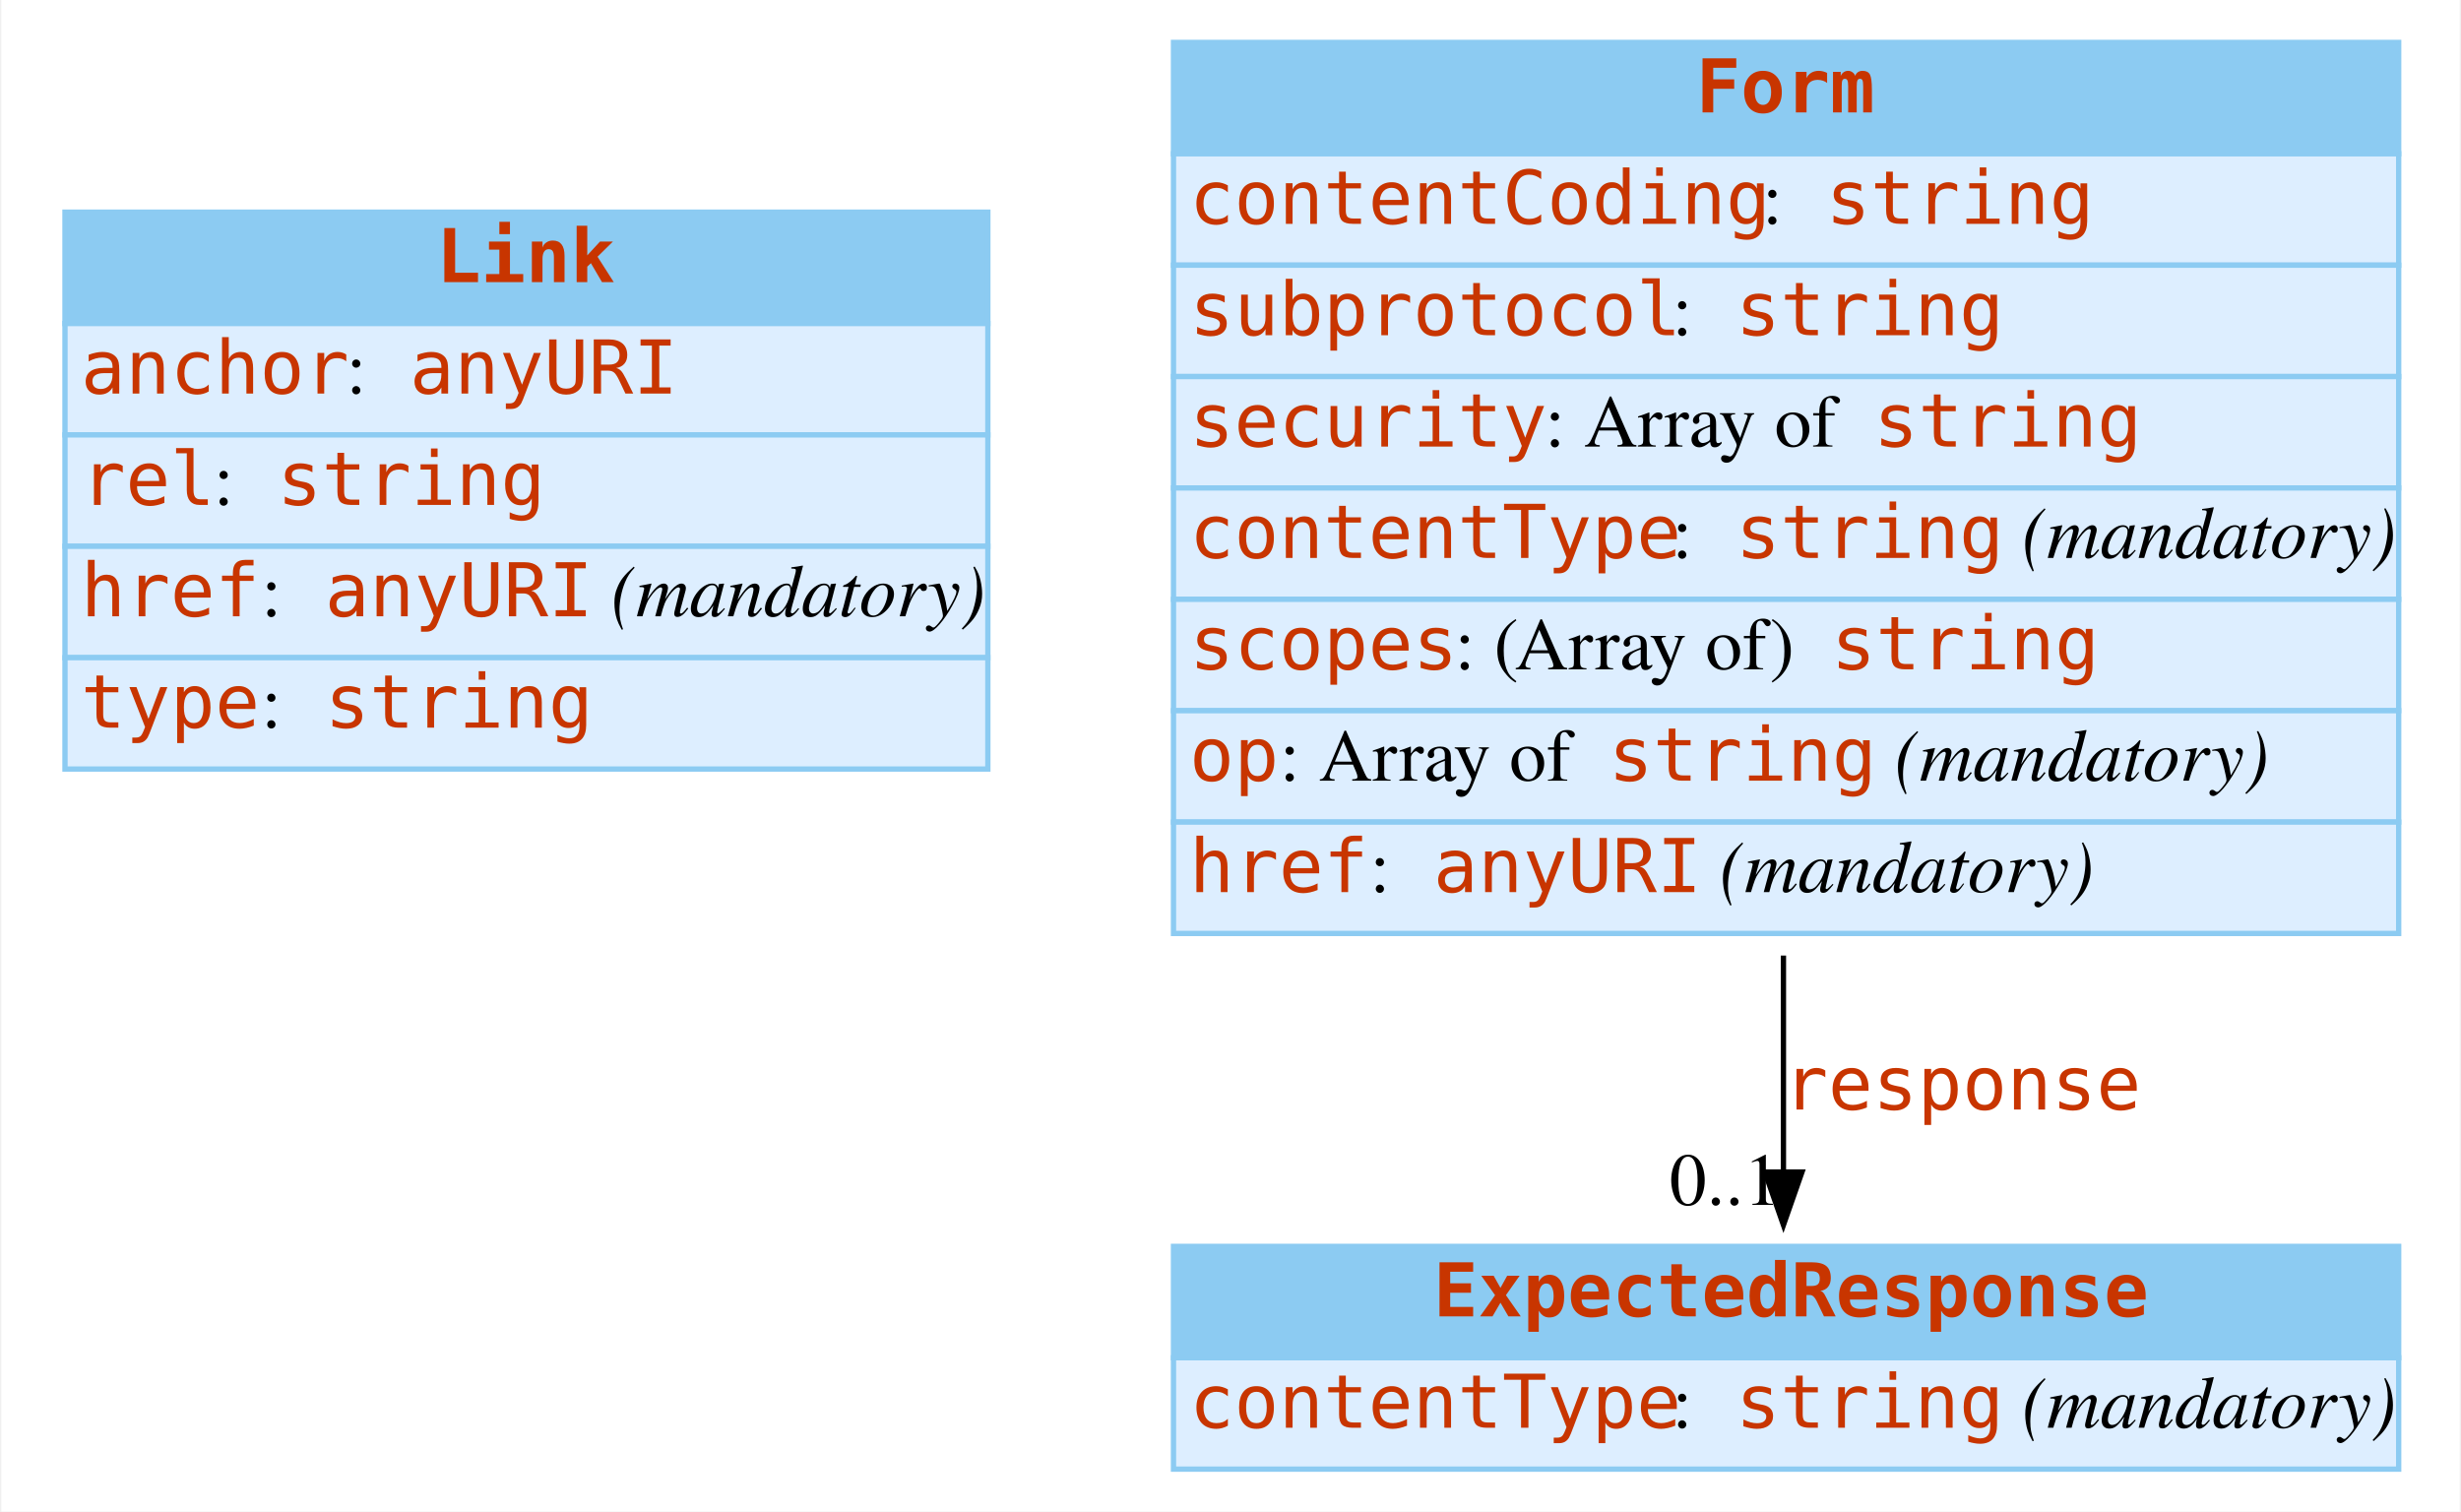
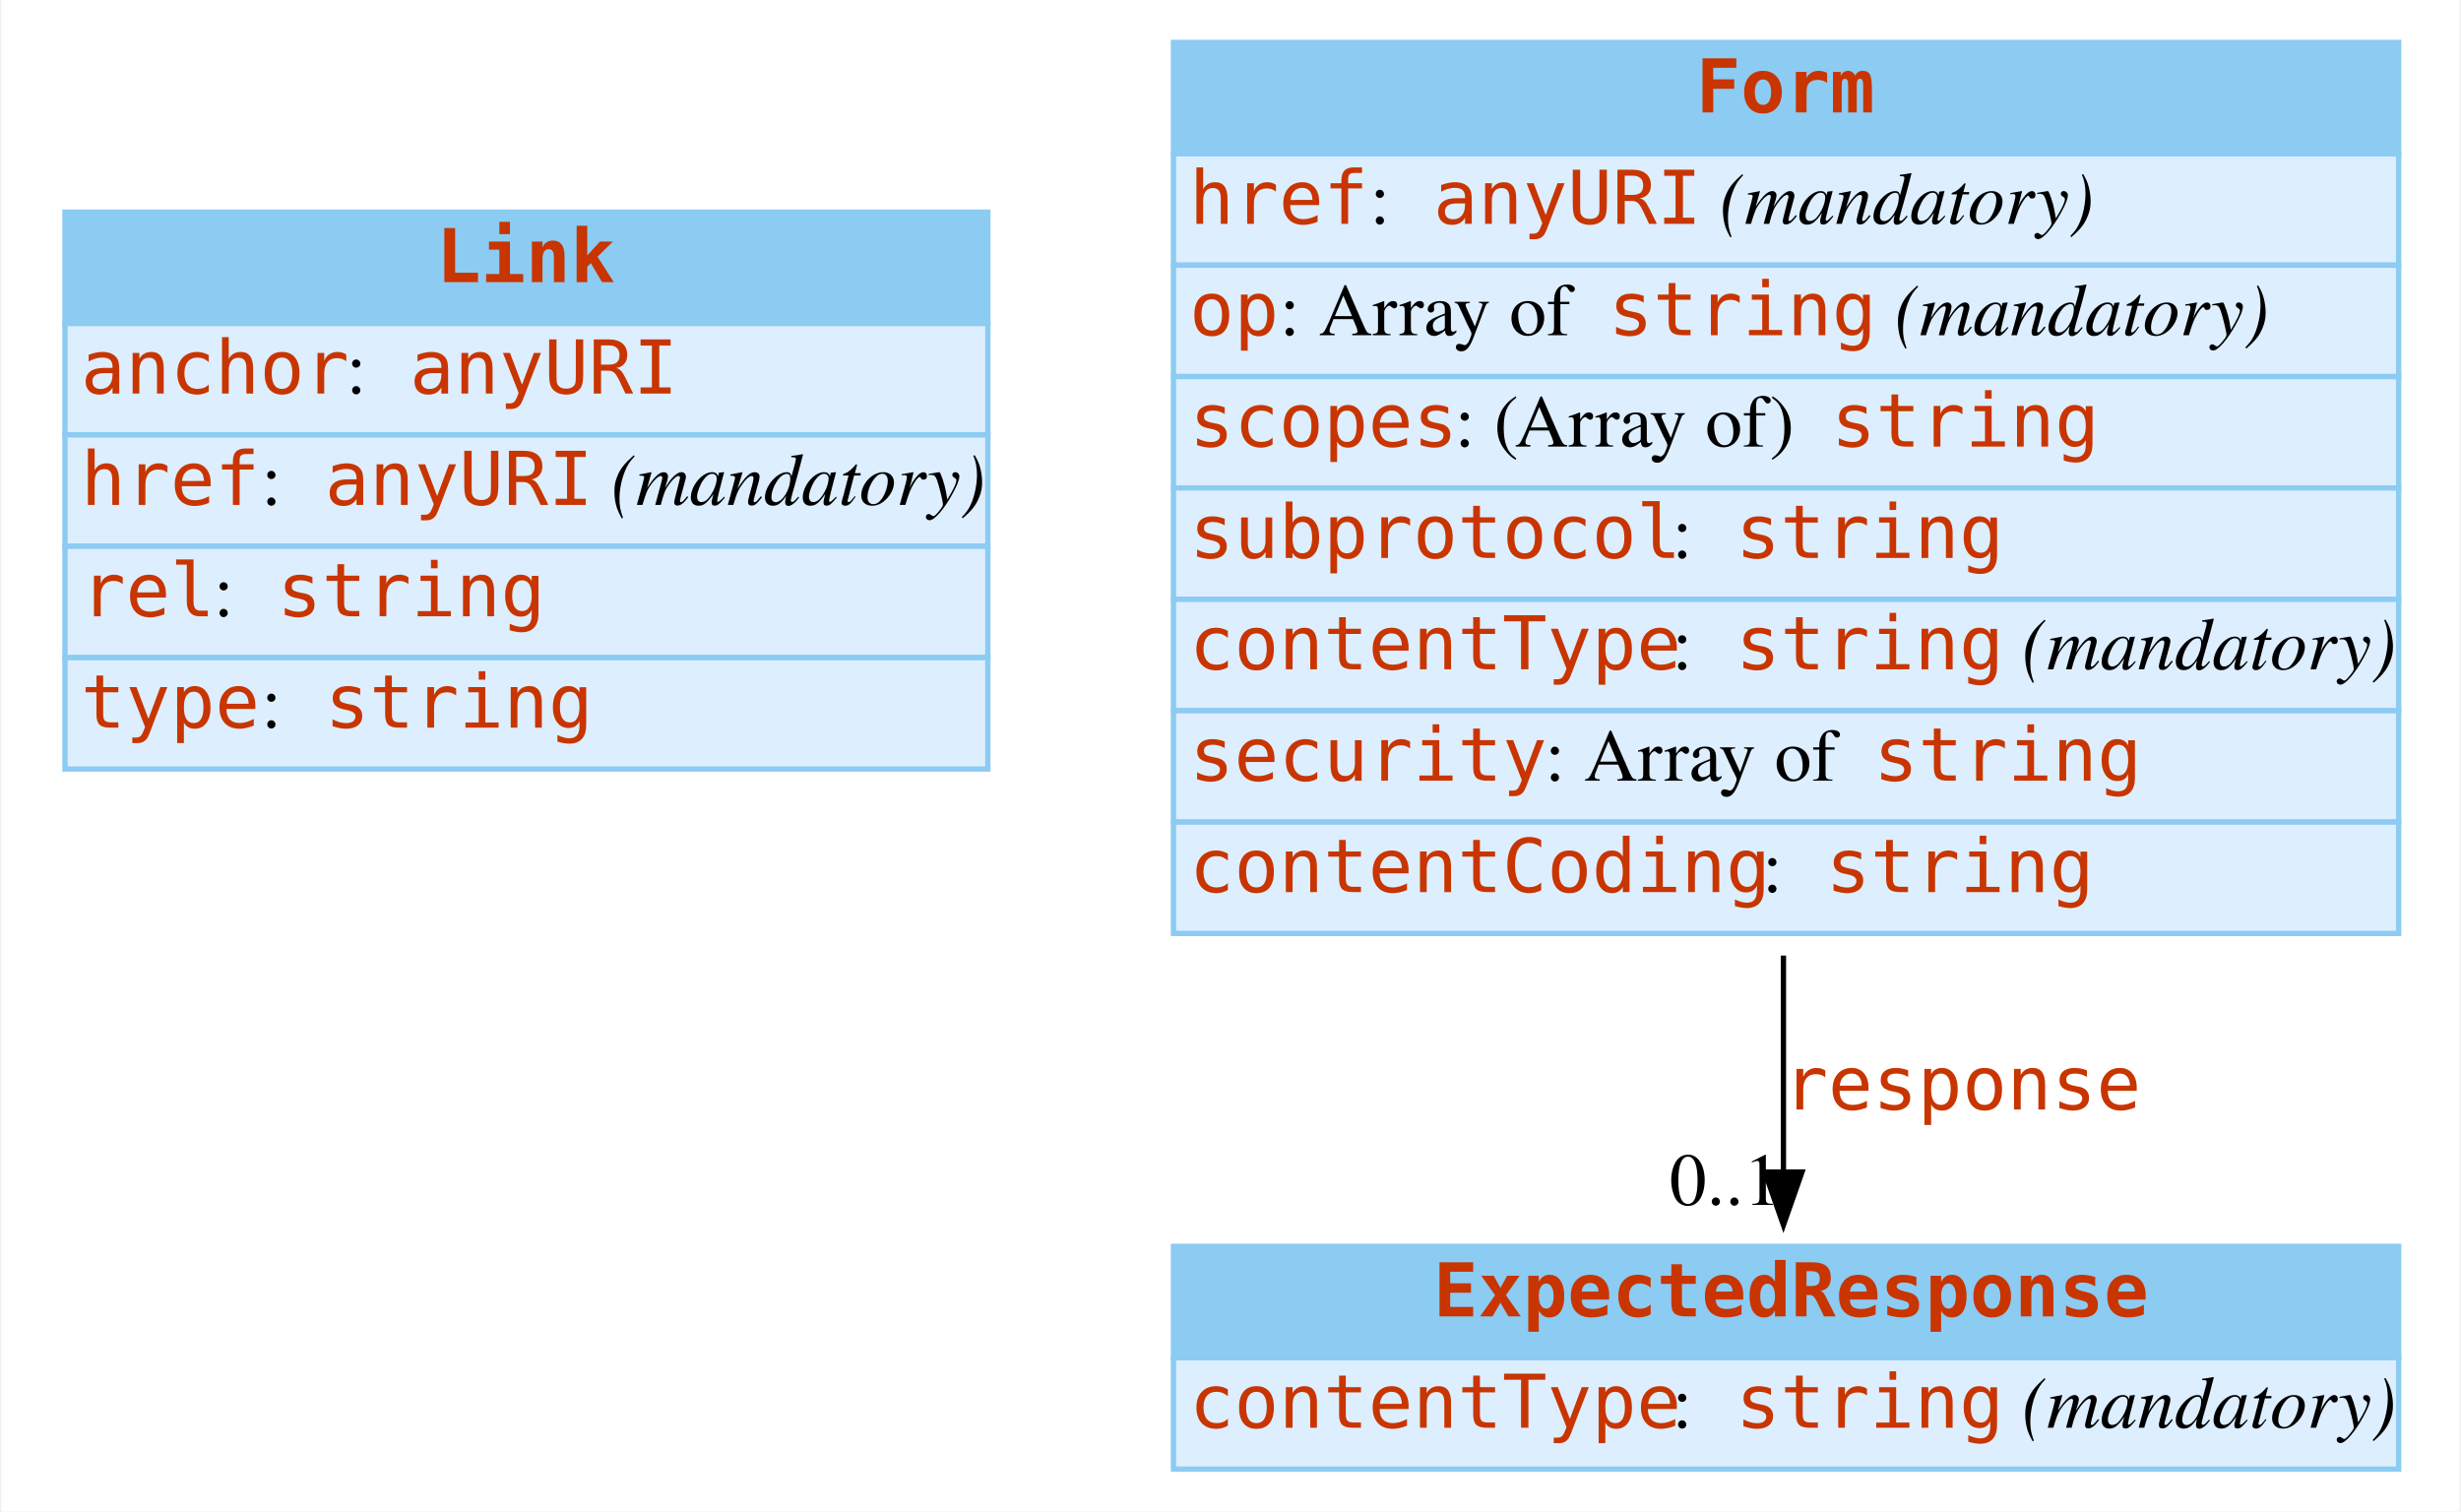
<svg xmlns="http://www.w3.org/2000/svg" width="464pt" height="285pt" viewBox="0.00 0.00 463.50 285.00">
  <g id="graph0" class="graph" transform="scale(1 1) rotate(0) translate(4 281)">
    <polygon fill="white" stroke="none" points="-4,4 -4,-281 459.5,-281 459.5,4 -4,4" />
    <g id="node1" class="node">
      <polygon fill="#8ccbf2" stroke="none" points="8,-220 8,-241 182,-241 182,-220 8,-220" />
      <polygon fill="none" stroke="#8ccbf2" points="8,-220 8,-241 182,-241 182,-220 8,-220" />
      <text text-anchor="start" x="78" y="-227.8" font-family="mono" font-weight="bold" font-size="14.00" fill="#c83500">Link</text>
      <polygon fill="#ddeeff" stroke="none" points="8,-199 8,-220 182,-220 182,-199 8,-199" />
      <polygon fill="none" stroke="#8ccbf2" points="8,-199 8,-220 182,-220 182,-199 8,-199" />
      <text text-anchor="start" x="11" y="-206.8" font-family="mono" font-size="14.00" fill="#c83500">anchor</text>
      <text text-anchor="start" x="61" y="-206.8" font-family="Times,serif" font-size="14.00"> : </text>
      <text text-anchor="start" x="73" y="-206.8" font-family="mono" font-size="14.00" fill="#c83500">anyURI</text>
      <polygon fill="#ddeeff" stroke="none" points="8,-178 8,-199 182,-199 182,-178 8,-178" />
      <polygon fill="none" stroke="#8ccbf2" points="8,-178 8,-199 182,-199 182,-178 8,-178" />
-       <text text-anchor="start" x="11" y="-185.8" font-family="mono" font-size="14.00" fill="#c83500">rel</text>
-       <text text-anchor="start" x="36" y="-185.8" font-family="Times,serif" font-size="14.00"> : </text>
-       <text text-anchor="start" x="48" y="-185.8" font-family="mono" font-size="14.00" fill="#c83500">string</text>
+       <text text-anchor="start" x="11" y="-185.8" font-family="mono" font-size="14.00" fill="#c83500">href</text>
+       <text text-anchor="start" x="45" y="-185.8" font-family="Times,serif" font-size="14.00"> : </text>
+       <text text-anchor="start" x="57" y="-185.8" font-family="mono" font-size="14.00" fill="#c83500">anyURI</text>
+       <text text-anchor="start" x="107" y="-185.8" font-family="Times,serif" font-size="14.00"> </text>
+       <text text-anchor="start" x="111" y="-185.8" font-family="Times,serif" font-style="italic" font-size="14.00">(mandatory)</text>
      <polygon fill="#ddeeff" stroke="none" points="8,-157 8,-178 182,-178 182,-157 8,-157" />
      <polygon fill="none" stroke="#8ccbf2" points="8,-157 8,-178 182,-178 182,-157 8,-157" />
-       <text text-anchor="start" x="11" y="-164.8" font-family="mono" font-size="14.00" fill="#c83500">href</text>
-       <text text-anchor="start" x="45" y="-164.8" font-family="Times,serif" font-size="14.00"> : </text>
-       <text text-anchor="start" x="57" y="-164.8" font-family="mono" font-size="14.00" fill="#c83500">anyURI</text>
-       <text text-anchor="start" x="107" y="-164.8" font-family="Times,serif" font-size="14.00"> </text>
-       <text text-anchor="start" x="111" y="-164.8" font-family="Times,serif" font-style="italic" font-size="14.00">(mandatory)</text>
+       <text text-anchor="start" x="11" y="-164.8" font-family="mono" font-size="14.00" fill="#c83500">rel</text>
+       <text text-anchor="start" x="36" y="-164.8" font-family="Times,serif" font-size="14.00"> : </text>
+       <text text-anchor="start" x="48" y="-164.8" font-family="mono" font-size="14.00" fill="#c83500">string</text>
      <polygon fill="#ddeeff" stroke="none" points="8,-136 8,-157 182,-157 182,-136 8,-136" />
      <polygon fill="none" stroke="#8ccbf2" points="8,-136 8,-157 182,-157 182,-136 8,-136" />
      <text text-anchor="start" x="11" y="-143.8" font-family="mono" font-size="14.00" fill="#c83500">type</text>
      <text text-anchor="start" x="45" y="-143.8" font-family="Times,serif" font-size="14.00"> : </text>
      <text text-anchor="start" x="57" y="-143.8" font-family="mono" font-size="14.00" fill="#c83500">string</text>
    </g>
    <g id="node2" class="node">
      <polygon fill="#8ccbf2" stroke="none" points="217,-252 217,-273 448,-273 448,-252 217,-252" />
      <polygon fill="none" stroke="#8ccbf2" points="217,-252 217,-273 448,-273 448,-252 217,-252" />
      <text text-anchor="start" x="315.5" y="-259.8" font-family="mono" font-weight="bold" font-size="14.00" fill="#c83500">Form</text>
      <polygon fill="#ddeeff" stroke="none" points="217,-231 217,-252 448,-252 448,-231 217,-231" />
      <polygon fill="none" stroke="#8ccbf2" points="217,-231 217,-252 448,-252 448,-231 217,-231" />
-       <text text-anchor="start" x="220" y="-238.8" font-family="mono" font-size="14.00" fill="#c83500">contentCoding</text>
-       <text text-anchor="start" x="328" y="-238.8" font-family="Times,serif" font-size="14.00"> : </text>
-       <text text-anchor="start" x="340" y="-238.8" font-family="mono" font-size="14.00" fill="#c83500">string</text>
+       <text text-anchor="start" x="220" y="-238.8" font-family="mono" font-size="14.00" fill="#c83500">href</text>
+       <text text-anchor="start" x="254" y="-238.8" font-family="Times,serif" font-size="14.00"> : </text>
+       <text text-anchor="start" x="266" y="-238.8" font-family="mono" font-size="14.00" fill="#c83500">anyURI</text>
+       <text text-anchor="start" x="316" y="-238.8" font-family="Times,serif" font-size="14.00"> </text>
+       <text text-anchor="start" x="320" y="-238.8" font-family="Times,serif" font-style="italic" font-size="14.00">(mandatory)</text>
      <polygon fill="#ddeeff" stroke="none" points="217,-210 217,-231 448,-231 448,-210 217,-210" />
      <polygon fill="none" stroke="#8ccbf2" points="217,-210 217,-231 448,-231 448,-210 217,-210" />
-       <text text-anchor="start" x="220" y="-217.8" font-family="mono" font-size="14.00" fill="#c83500">subprotocol</text>
-       <text text-anchor="start" x="311" y="-217.8" font-family="Times,serif" font-size="14.00"> : </text>
-       <text text-anchor="start" x="323" y="-217.8" font-family="mono" font-size="14.00" fill="#c83500">string</text>
+       <text text-anchor="start" x="220" y="-217.8" font-family="mono" font-size="14.00" fill="#c83500">op</text>
+       <text text-anchor="start" x="237" y="-217.8" font-family="Times,serif" font-size="14.00"> : Array of </text>
+       <text text-anchor="start" x="299" y="-217.8" font-family="mono" font-size="14.00" fill="#c83500">string</text>
+       <text text-anchor="start" x="349" y="-217.8" font-family="Times,serif" font-size="14.00"> </text>
+       <text text-anchor="start" x="353" y="-217.8" font-family="Times,serif" font-style="italic" font-size="14.00">(mandatory)</text>
      <polygon fill="#ddeeff" stroke="none" points="217,-189 217,-210 448,-210 448,-189 217,-189" />
      <polygon fill="none" stroke="#8ccbf2" points="217,-189 217,-210 448,-210 448,-189 217,-189" />
-       <text text-anchor="start" x="220" y="-196.8" font-family="mono" font-size="14.00" fill="#c83500">security</text>
-       <text text-anchor="start" x="287" y="-196.8" font-family="Times,serif" font-size="14.00"> : Array of </text>
-       <text text-anchor="start" x="349" y="-196.8" font-family="mono" font-size="14.00" fill="#c83500">string</text>
+       <text text-anchor="start" x="220" y="-196.8" font-family="mono" font-size="14.00" fill="#c83500">scopes</text>
+       <text text-anchor="start" x="270" y="-196.8" font-family="Times,serif" font-size="14.00"> : (Array of) </text>
+       <text text-anchor="start" x="341" y="-196.8" font-family="mono" font-size="14.00" fill="#c83500">string</text>
      <polygon fill="#ddeeff" stroke="none" points="217,-168 217,-189 448,-189 448,-168 217,-168" />
      <polygon fill="none" stroke="#8ccbf2" points="217,-168 217,-189 448,-189 448,-168 217,-168" />
-       <text text-anchor="start" x="220" y="-175.8" font-family="mono" font-size="14.00" fill="#c83500">contentType</text>
+       <text text-anchor="start" x="220" y="-175.8" font-family="mono" font-size="14.00" fill="#c83500">subprotocol</text>
      <text text-anchor="start" x="311" y="-175.8" font-family="Times,serif" font-size="14.00"> : </text>
      <text text-anchor="start" x="323" y="-175.8" font-family="mono" font-size="14.00" fill="#c83500">string</text>
-       <text text-anchor="start" x="373" y="-175.8" font-family="Times,serif" font-size="14.00"> </text>
-       <text text-anchor="start" x="377" y="-175.8" font-family="Times,serif" font-style="italic" font-size="14.00">(mandatory)</text>
      <polygon fill="#ddeeff" stroke="none" points="217,-147 217,-168 448,-168 448,-147 217,-147" />
      <polygon fill="none" stroke="#8ccbf2" points="217,-147 217,-168 448,-168 448,-147 217,-147" />
-       <text text-anchor="start" x="220" y="-154.8" font-family="mono" font-size="14.00" fill="#c83500">scopes</text>
-       <text text-anchor="start" x="270" y="-154.8" font-family="Times,serif" font-size="14.00"> : (Array of) </text>
-       <text text-anchor="start" x="341" y="-154.8" font-family="mono" font-size="14.00" fill="#c83500">string</text>
+       <text text-anchor="start" x="220" y="-154.8" font-family="mono" font-size="14.00" fill="#c83500">contentType</text>
+       <text text-anchor="start" x="311" y="-154.8" font-family="Times,serif" font-size="14.00"> : </text>
+       <text text-anchor="start" x="323" y="-154.8" font-family="mono" font-size="14.00" fill="#c83500">string</text>
+       <text text-anchor="start" x="373" y="-154.8" font-family="Times,serif" font-size="14.00"> </text>
+       <text text-anchor="start" x="377" y="-154.8" font-family="Times,serif" font-style="italic" font-size="14.00">(mandatory)</text>
      <polygon fill="#ddeeff" stroke="none" points="217,-126 217,-147 448,-147 448,-126 217,-126" />
      <polygon fill="none" stroke="#8ccbf2" points="217,-126 217,-147 448,-147 448,-126 217,-126" />
-       <text text-anchor="start" x="220" y="-133.8" font-family="mono" font-size="14.00" fill="#c83500">op</text>
-       <text text-anchor="start" x="237" y="-133.8" font-family="Times,serif" font-size="14.00"> : Array of </text>
-       <text text-anchor="start" x="299" y="-133.8" font-family="mono" font-size="14.00" fill="#c83500">string</text>
-       <text text-anchor="start" x="349" y="-133.8" font-family="Times,serif" font-size="14.00"> </text>
-       <text text-anchor="start" x="353" y="-133.8" font-family="Times,serif" font-style="italic" font-size="14.00">(mandatory)</text>
+       <text text-anchor="start" x="220" y="-133.8" font-family="mono" font-size="14.00" fill="#c83500">security</text>
+       <text text-anchor="start" x="287" y="-133.8" font-family="Times,serif" font-size="14.00"> : Array of </text>
+       <text text-anchor="start" x="349" y="-133.8" font-family="mono" font-size="14.00" fill="#c83500">string</text>
      <polygon fill="#ddeeff" stroke="none" points="217,-105 217,-126 448,-126 448,-105 217,-105" />
      <polygon fill="none" stroke="#8ccbf2" points="217,-105 217,-126 448,-126 448,-105 217,-105" />
-       <text text-anchor="start" x="220" y="-112.8" font-family="mono" font-size="14.00" fill="#c83500">href</text>
-       <text text-anchor="start" x="254" y="-112.8" font-family="Times,serif" font-size="14.00"> : </text>
-       <text text-anchor="start" x="266" y="-112.8" font-family="mono" font-size="14.00" fill="#c83500">anyURI</text>
-       <text text-anchor="start" x="316" y="-112.8" font-family="Times,serif" font-size="14.00"> </text>
-       <text text-anchor="start" x="320" y="-112.8" font-family="Times,serif" font-style="italic" font-size="14.00">(mandatory)</text>
+       <text text-anchor="start" x="220" y="-112.8" font-family="mono" font-size="14.00" fill="#c83500">contentCoding</text>
+       <text text-anchor="start" x="328" y="-112.8" font-family="Times,serif" font-size="14.00"> : </text>
+       <text text-anchor="start" x="340" y="-112.8" font-family="mono" font-size="14.00" fill="#c83500">string</text>
    </g>
    <g id="node3" class="node">
      <polygon fill="#8ccbf2" stroke="none" points="217,-25 217,-46 448,-46 448,-25 217,-25" />
      <polygon fill="none" stroke="#8ccbf2" points="217,-25 217,-46 448,-46 448,-25 217,-25" />
      <text text-anchor="start" x="266" y="-32.8" font-family="mono" font-weight="bold" font-size="14.00" fill="#c83500">ExpectedResponse</text>
      <polygon fill="#ddeeff" stroke="none" points="217,-4 217,-25 448,-25 448,-4 217,-4" />
      <polygon fill="none" stroke="#8ccbf2" points="217,-4 217,-25 448,-25 448,-4 217,-4" />
      <text text-anchor="start" x="220" y="-11.8" font-family="mono" font-size="14.00" fill="#c83500">contentType</text>
      <text text-anchor="start" x="311" y="-11.8" font-family="Times,serif" font-size="14.00"> : </text>
      <text text-anchor="start" x="323" y="-11.8" font-family="mono" font-size="14.00" fill="#c83500">string</text>
      <text text-anchor="start" x="373" y="-11.8" font-family="Times,serif" font-size="14.00"> </text>
      <text text-anchor="start" x="377" y="-11.8" font-family="Times,serif" font-style="italic" font-size="14.00">(mandatory)</text>
    </g>
    <g id="edge1" class="edge">
      <path fill="none" stroke="black" d="M332,-100.835C332,-86.355 332,-72.138 332,-60.051" />
      <polygon fill="black" stroke="black" points="335.5,-60.025 332,-50.025 328.5,-60.025 335.5,-60.025" />
      <text text-anchor="start" x="332" y="-71.8" font-family="mono" font-size="14.00" fill="#c83500">response</text>
      <text text-anchor="middle" x="321" y="-53.825" font-family="Times,serif" font-size="14.00">0..1</text>
    </g>
  </g>
</svg>
